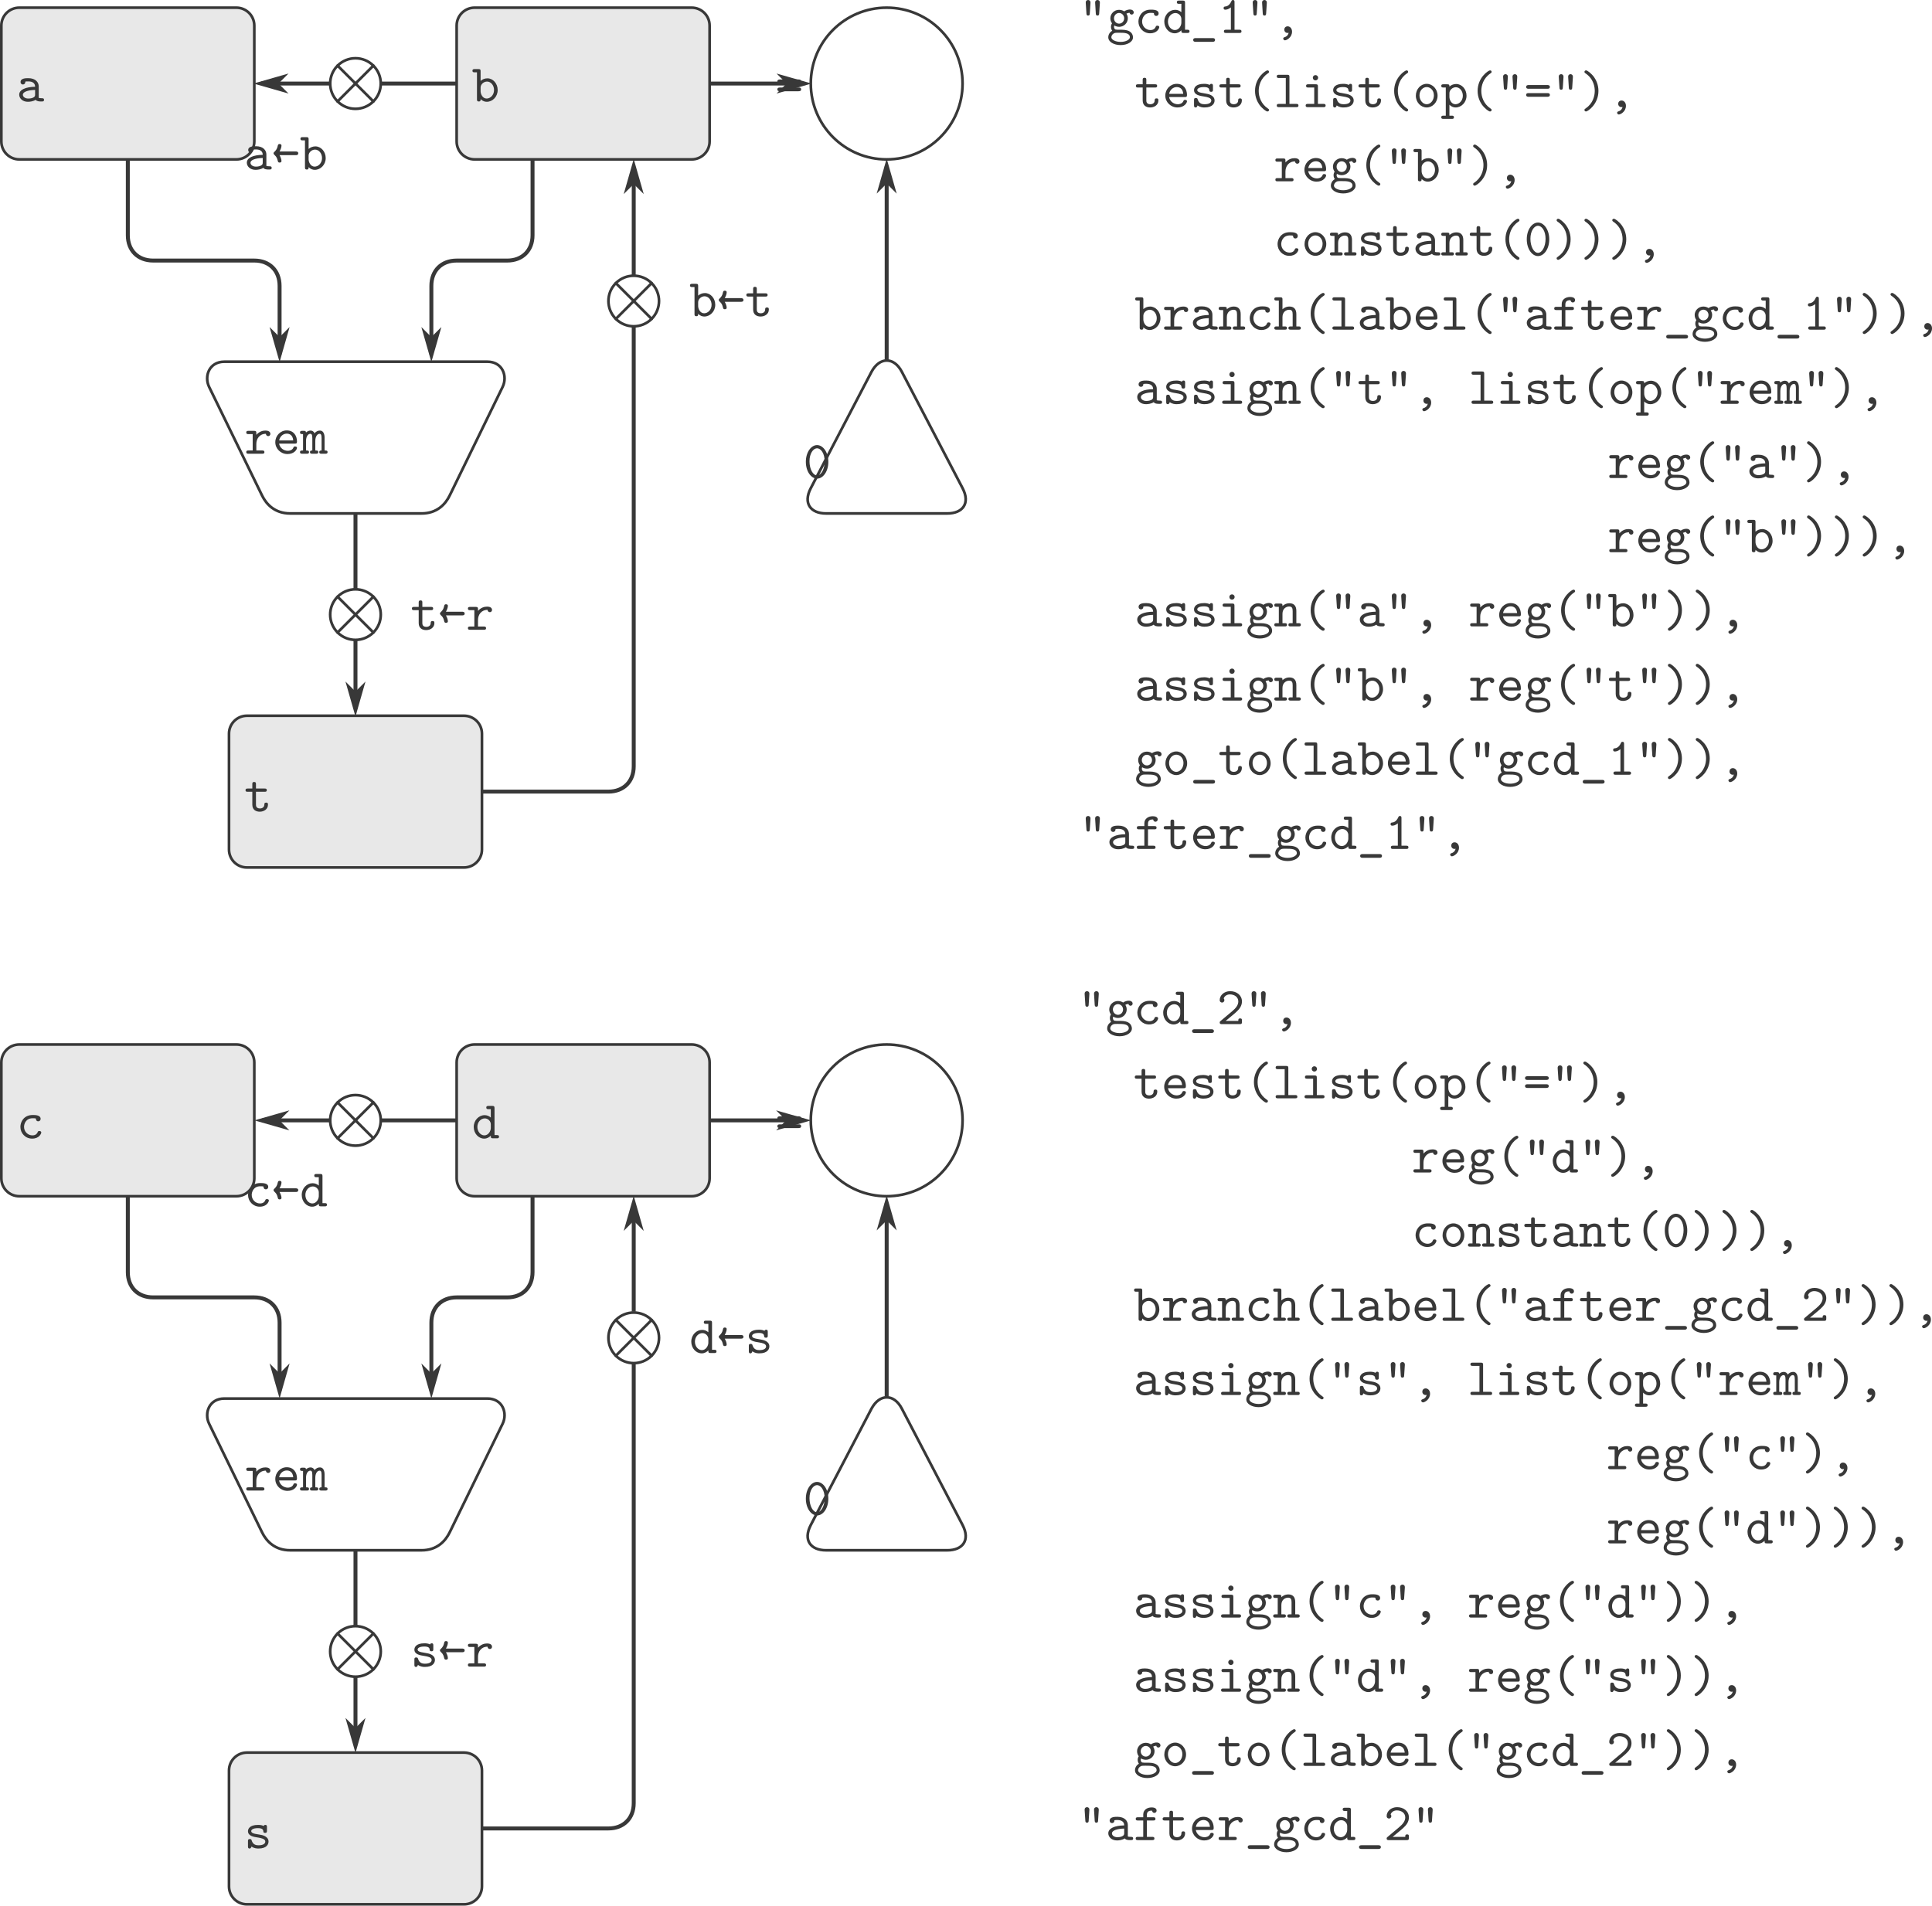
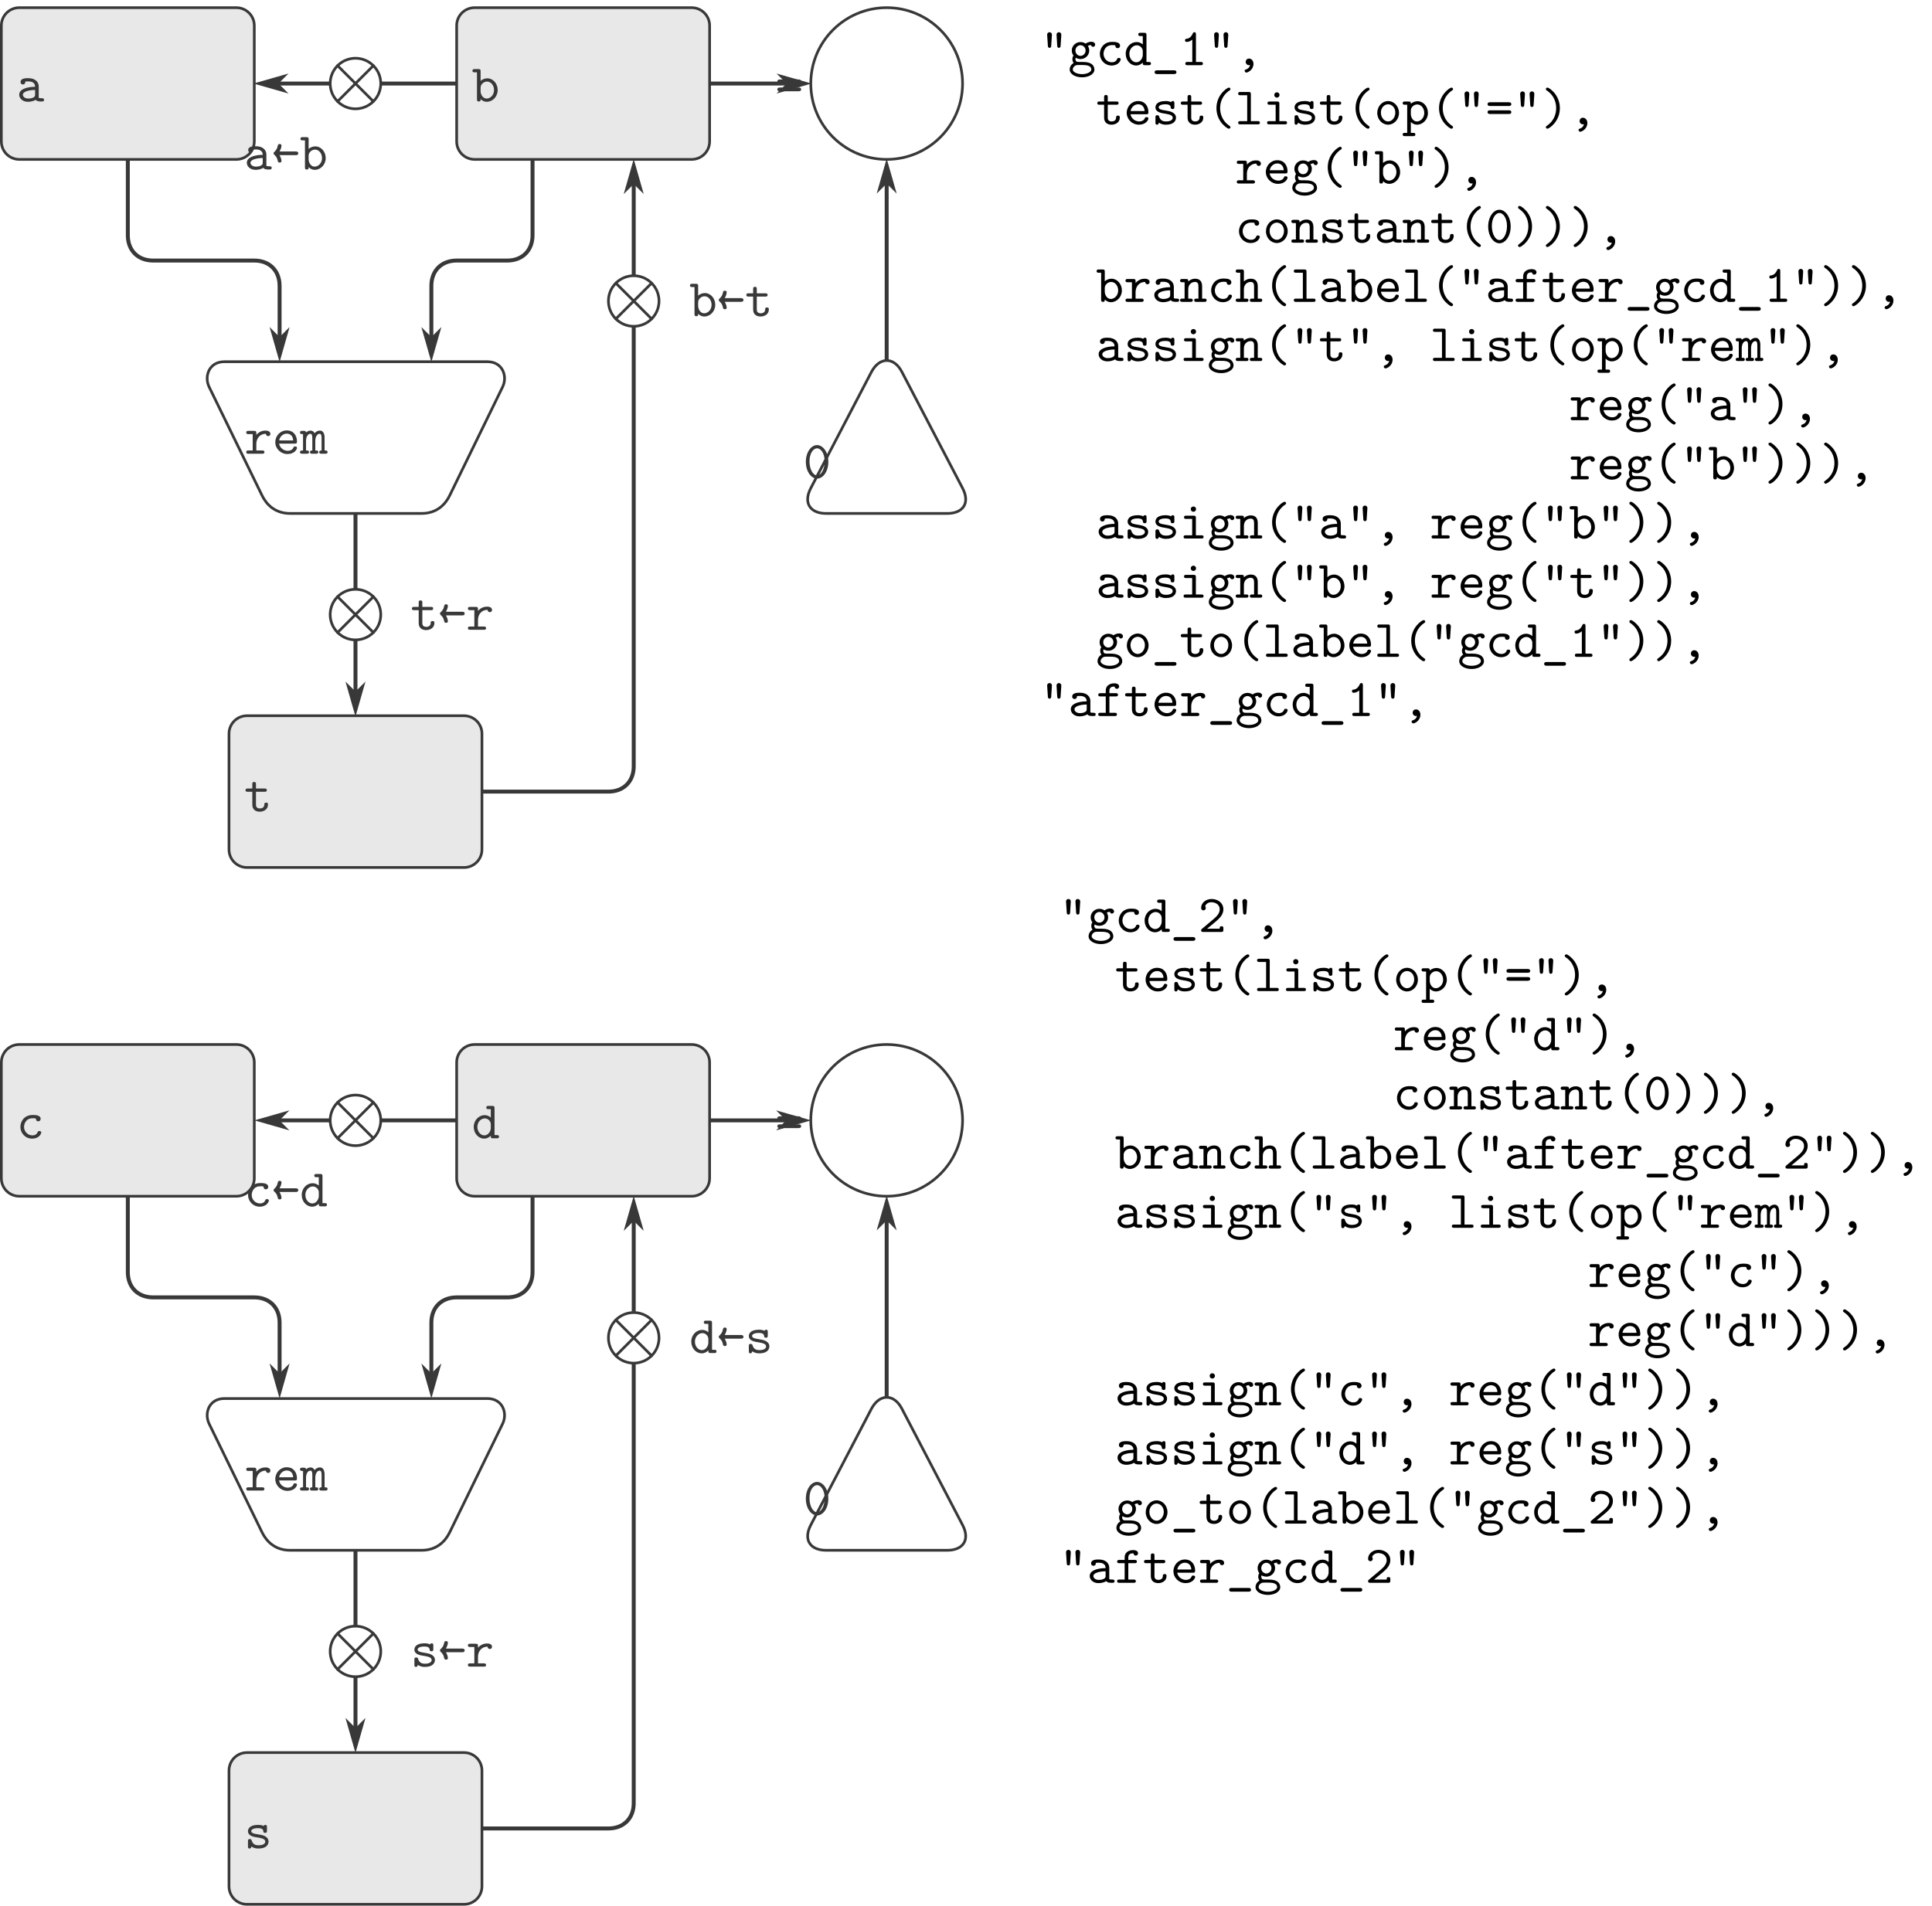
<svg xmlns="http://www.w3.org/2000/svg" preserveAspectRatio="xMinYMin meet" viewBox="0 0 729.063 719.311" id="svg7561" version="1.1" width="729.063" height="719.311">
  <defs id="defs7563">
    <marker refX="0" refY="0" orient="auto" id="Arrow1Mend" style="overflow:visible">
      <path d="M 0,0 5,-5 -12.5,0 5,5 Z" transform="matrix(-0.4,0,0,-0.4,-4,0)" id="path4415" style="fill:#383838;fill-rule:evenodd;stroke:#383838;stroke-width:1pt;marker-start:none" />
    </marker>
    <marker refX="0" refY="0" orient="auto" id="marker7583" style="overflow:visible">
      <path d="M 0,0 5,-5 -12.5,0 5,5 Z" transform="matrix(-0.4,0,0,-0.4,-4,0)" id="path7585" style="fill:#383838;fill-rule:evenodd;stroke:#383838;stroke-width:1pt;marker-start:none" />
    </marker>
    <marker refX="0" refY="0" orient="auto" id="marker7587" style="overflow:visible">
      <path d="M 0,0 5,-5 -12.5,0 5,5 Z" transform="matrix(-0.4,0,0,-0.4,-4,0)" id="path7589" style="fill:#383838;fill-rule:evenodd;stroke:#383838;stroke-width:1pt;marker-start:none" />
    </marker>
    <marker refX="0" refY="0" orient="auto" id="marker7591" style="overflow:visible">
      <path d="M 0,0 5,-5 -12.5,0 5,5 Z" transform="matrix(-0.4,0,0,-0.4,-4,0)" id="path7593" style="fill:#383838;fill-rule:evenodd;stroke:#383838;stroke-width:1pt;marker-start:none" />
    </marker>
    <marker refX="0" refY="0" orient="auto" id="marker7595" style="overflow:visible">
      <path d="M 0,0 5,-5 -12.5,0 5,5 Z" transform="matrix(-0.4,0,0,-0.4,-4,0)" id="path7597" style="fill:#383838;fill-rule:evenodd;stroke:#383838;stroke-width:1pt;marker-start:none" />
    </marker>
    <marker refX="0" refY="0" orient="auto" id="marker7599" style="overflow:visible">
      <path d="M 0,0 5,-5 -12.5,0 5,5 Z" transform="matrix(-0.4,0,0,-0.4,-4,0)" id="path7601" style="fill:#383838;fill-rule:evenodd;stroke:#383838;stroke-width:1pt;marker-start:none" />
    </marker>
    <marker refX="0" refY="0" orient="auto" id="marker7603" style="overflow:visible">
      <path d="M 0,0 5,-5 -12.5,0 5,5 Z" transform="matrix(-0.4,0,0,-0.4,-4,0)" id="path7605" style="fill:#383838;fill-rule:evenodd;stroke:#383838;stroke-width:1pt;marker-start:none" />
    </marker>
    <marker refX="0" refY="0" orient="auto" id="Arrow1Mend-7" style="overflow:visible">
      <path d="M 0,0 5,-5 -12.5,0 5,5 Z" transform="matrix(-0.4,0,0,-0.4,-4,0)" id="path4415-9" style="fill:#383838;fill-rule:evenodd;stroke:#383838;stroke-width:1pt;marker-start:none" />
    </marker>
    <marker refX="0" refY="0" orient="auto" id="marker7583-7" style="overflow:visible">
      <path d="M 0,0 5,-5 -12.5,0 5,5 Z" transform="matrix(-0.4,0,0,-0.4,-4,0)" id="path7585-6" style="fill:#383838;fill-rule:evenodd;stroke:#383838;stroke-width:1pt;marker-start:none" />
    </marker>
    <marker refX="0" refY="0" orient="auto" id="marker7587-9" style="overflow:visible">
      <path d="M 0,0 5,-5 -12.5,0 5,5 Z" transform="matrix(-0.4,0,0,-0.4,-4,0)" id="path7589-7" style="fill:#383838;fill-rule:evenodd;stroke:#383838;stroke-width:1pt;marker-start:none" />
    </marker>
    <marker refX="0" refY="0" orient="auto" id="marker7591-4" style="overflow:visible">
      <path d="M 0,0 5,-5 -12.5,0 5,5 Z" transform="matrix(-0.4,0,0,-0.4,-4,0)" id="path7593-3" style="fill:#383838;fill-rule:evenodd;stroke:#383838;stroke-width:1pt;marker-start:none" />
    </marker>
    <marker refX="0" refY="0" orient="auto" id="marker7595-2" style="overflow:visible">
      <path d="M 0,0 5,-5 -12.5,0 5,5 Z" transform="matrix(-0.4,0,0,-0.4,-4,0)" id="path7597-4" style="fill:#383838;fill-rule:evenodd;stroke:#383838;stroke-width:1pt;marker-start:none" />
    </marker>
    <marker refX="0" refY="0" orient="auto" id="marker7599-1" style="overflow:visible">
      <path d="M 0,0 5,-5 -12.5,0 5,5 Z" transform="matrix(-0.4,0,0,-0.4,-4,0)" id="path7601-8" style="fill:#383838;fill-rule:evenodd;stroke:#383838;stroke-width:1pt;marker-start:none" />
    </marker>
    <marker refX="0" refY="0" orient="auto" id="marker7603-3" style="overflow:visible">
      <path d="M 0,0 5,-5 -12.5,0 5,5 Z" transform="matrix(-0.4,0,0,-0.4,-4,0)" id="path7605-7" style="fill:#383838;fill-rule:evenodd;stroke:#383838;stroke-width:1pt;marker-start:none" />
    </marker>
  </defs>
  <g transform="translate(-64.73425,-98.02152)" id="layer1" style="display:inline">
    <path d="m 192.128,136.302 13.499,-13.499" id="path4116" style="fill:none;stroke:#383838;stroke-width:1.015;stroke-linecap:round;stroke-linejoin:round;stroke-miterlimit:4;stroke-dasharray:none;stroke-opacity:1" />
    <path d="M 205.628,136.302 192.128,122.803" id="path4118" style="fill:none;stroke:#383838;stroke-width:1.015;stroke-linecap:round;stroke-linejoin:round;stroke-miterlimit:4;stroke-dasharray:none;stroke-opacity:1" />
    <path d="m 210,87.362 a 5,5 0 1 1 -10,0 5,5 0 1 1 10,0 z" transform="matrix(-1.349931,-1.349931,1.349931,-1.349931,357.6808,524.2211)" id="path4086-0" style="fill:none;stroke:#383838;stroke-width:0.531;stroke-linecap:round;stroke-linejoin:round;stroke-miterlimit:4;stroke-dasharray:none;stroke-dashoffset:0;stroke-opacity:1" />
    <path d="m 297.128,204.894 13.499,13.499" id="path4116-8" style="fill:none;stroke:#383838;stroke-width:1.015;stroke-linecap:round;stroke-linejoin:round;stroke-miterlimit:4;stroke-dasharray:none;stroke-opacity:1" />
    <path d="M 297.128,218.393 310.627,204.894" id="path4118-6" style="fill:none;stroke:#383838;stroke-width:1.015;stroke-linecap:round;stroke-linejoin:round;stroke-miterlimit:4;stroke-dasharray:none;stroke-opacity:1" />
    <path d="m 210,87.362 a 5,5 0 1 1 -10,0 5,5 0 1 1 10,0 z" transform="matrix(1.349931,-1.349931,1.349931,1.349931,-90.79083,370.4462)" id="path4086-0-9" style="fill:none;stroke:#383838;stroke-width:0.531;stroke-linecap:round;stroke-linejoin:round;stroke-miterlimit:4;stroke-dasharray:none;stroke-dashoffset:0;stroke-opacity:1" />
    <path d="m 192.128,336.757 13.499,-13.499" id="path4116-0" style="fill:none;stroke:#383838;stroke-width:1.015;stroke-linecap:round;stroke-linejoin:round;stroke-miterlimit:4;stroke-dasharray:none;stroke-opacity:1" />
    <path d="M 205.628,336.757 192.128,323.257" id="path4118-3" style="fill:none;stroke:#383838;stroke-width:1.015;stroke-linecap:round;stroke-linejoin:round;stroke-miterlimit:4;stroke-dasharray:none;stroke-opacity:1" />
    <path d="m 210,87.362 a 5,5 0 1 1 -10,0 5,5 0 1 1 10,0 z" transform="matrix(-1.349931,-1.349931,1.349931,-1.349931,357.6808,724.6756)" id="path4086-0-97" style="fill:none;stroke:#383838;stroke-width:0.531;stroke-linecap:round;stroke-linejoin:round;stroke-miterlimit:4;stroke-dasharray:none;stroke-dashoffset:0;stroke-opacity:1" />
    <path d="M 189.332,129.552 H 163.321" id="path8845-6-0-7-0-4" style="fill:none;stroke:#383838;stroke-width:1.488;stroke-linecap:butt;stroke-linejoin:round;stroke-miterlimit:4;stroke-dasharray:none;stroke-opacity:1;marker-end:url(#Arrow1Mend)" />
    <path d="m 208.423,129.552 h 28.636" id="path4298" style="fill:none;stroke:#383838;stroke-width:1.488;stroke-linecap:butt;stroke-linejoin:round;stroke-miterlimit:4;stroke-dasharray:none;stroke-opacity:1" />
    <path d="M 303.878,201.927 V 160.984" id="path8845-6-0-7-0-4-7" style="fill:none;stroke:#383838;stroke-width:1.488;stroke-linecap:butt;stroke-linejoin:round;stroke-miterlimit:4;stroke-dasharray:none;stroke-opacity:1;marker-end:url(#Arrow1Mend)" />
    <path d="m 198.878,291.825 v 28.636" id="path4298-8" style="fill:none;stroke:#383838;stroke-width:1.488;stroke-linecap:butt;stroke-linejoin:round;stroke-miterlimit:4;stroke-dasharray:none;stroke-opacity:1" />
    <path d="m 198.878,339.552 v 26.011" id="path8845-6-0-7-0-4-7-6" style="fill:none;stroke:#383838;stroke-width:1.488;stroke-linecap:butt;stroke-linejoin:round;stroke-miterlimit:4;stroke-dasharray:none;stroke-opacity:1;marker-end:url(#Arrow1Mend)" />
    <path d="M 303.878,221.359 V 387.28 c 0,5.727 -3.818,9.545 -9.545,9.545 l -51.886,7e-5" id="path8845-1-4-88" style="fill:none;stroke:#383838;stroke-width:1.488;stroke-linecap:butt;stroke-linejoin:round;stroke-miterlimit:4;stroke-dasharray:none;stroke-opacity:1;marker-end:none" />
    <path d="m 112.969,158.189 v 28.636 c 0,5.727 3.818,9.545 9.545,9.545 h 38.182 c 5.727,0 9.545,3.818 9.545,9.545 v 25.841" id="path8845-1-0" style="fill:none;stroke:#383838;stroke-width:1.488;stroke-linecap:butt;stroke-linejoin:round;stroke-miterlimit:4;stroke-dasharray:none;stroke-opacity:1;marker-end:url(#Arrow1Mend)" />
    <path d="m 265.696,158.189 v 28.636 c 0,5.727 -3.818,9.545 -9.545,9.545 h -19.091 c -5.727,0 -9.545,3.818 -9.545,9.545 v 25.841" id="path8845-1-0-3" style="fill:none;stroke:#383838;stroke-width:1.488;stroke-linecap:butt;stroke-linejoin:round;stroke-miterlimit:4;stroke-dasharray:none;stroke-opacity:1;marker-end:url(#Arrow1Mend)" />
    <path d="m 332.514,129.552 h 35.557" id="path8845-6-0-7-0-4-7-9" style="fill:none;stroke:#383838;stroke-width:1.488;stroke-linecap:butt;stroke-linejoin:round;stroke-miterlimit:4;stroke-dasharray:none;stroke-opacity:1;marker-end:url(#Arrow1Mend)" />
    <path d="m 149.39,234.552 h 99.273 c 5.727,0 7.709,5.48 5.727,9.545 l -19.963,40.963 c -1.642,3.369 -4.855,6.764 -10.583,6.764 h -49.636 c -5.727,0 -8.941,-3.396 -10.583,-6.764 l -19.963,-40.963 c -1.981,-4.066 0,-9.545 5.727,-9.545 z" id="rect6788-7-2-7-4-3-4-8" style="display:inline;fill:none;stroke:#383838;stroke-width:1.015;stroke-linecap:round;stroke-linejoin:round;stroke-miterlimit:4;stroke-dasharray:none;stroke-dashoffset:0;stroke-opacity:1" />
  </g>
  <g transform="translate(-64.73425,-98.02152)" id="layer5" style="display:inline">
-     <text x="471.878" y="110.462" id="text8128" xml:space="preserve" style="font-style:normal;font-variant:normal;font-weight:normal;font-stretch:normal;font-size:20px;line-height:140%;font-family:'Latin Modern Mono';-inkscape-font-specification:'Latin Modern Mono, Normal';font-variant-ligatures:normal;font-variant-caps:normal;font-variant-numeric:normal;font-feature-settings:normal;text-align:start;letter-spacing:0px;word-spacing:0px;writing-mode:lr-tb;text-anchor:start;fill:#383838;fill-opacity:1;stroke:none">
-       <tspan id="tspan210" x="471.878" y="110.462">"gcd_1",</tspan>
-       <tspan id="tspan212" x="471.878" y="138.462">  test(list(op("="),</tspan>
-       <tspan id="tspan214" x="471.878" y="166.462">       reg("b"),</tspan>
-       <tspan id="tspan216" x="471.878" y="194.462">       constant(0))),</tspan>
-       <tspan id="tspan218" x="471.878" y="222.462">  branch(label("after_gcd_1")),</tspan>
-       <tspan id="tspan220" x="471.878" y="250.462">  assign("t", list(op("rem"),</tspan>
-       <tspan id="tspan222" x="471.878" y="278.462">                   reg("a"),</tspan>
-       <tspan id="tspan224" x="471.878" y="306.462">                   reg("b"))),</tspan>
-       <tspan id="tspan226" x="471.878" y="334.462">  assign("a", reg("b")),</tspan>
-       <tspan id="tspan228" x="471.878" y="362.462">  assign("b", reg("t")),</tspan>
-       <tspan id="tspan230" x="471.878" y="390.462">  go_to(label("gcd_1")),</tspan>
-       <tspan id="tspan232" x="471.878" y="418.462">"after_gcd_1",</tspan>
-       <tspan x="471.878" y="446.462" id="tspan1050" />
-       <tspan id="tspan236" x="471.878" y="474.462" />
-     </text>
    <g transform="matrix(1.90909,0,0,1.90909,-49.30383,0.95193)" id="g3125" style="stroke-width:0.531;stroke-miterlimit:4;stroke-dasharray:none">
      <rect width="50" height="30" rx="3.543" ry="3.543" x="60" y="52.362" id="rect6788-7-2-7-4-3" style="display:inline;fill:#e8e8e8;fill-opacity:1;stroke:#383838;stroke-width:0.531;stroke-linecap:round;stroke-linejoin:round;stroke-miterlimit:4;stroke-dasharray:none;stroke-dashoffset:0;stroke-opacity:1" />
      <text x="85" y="70.911" id="text6689-7-1" xml:space="preserve" style="font-style:normal;font-variant:normal;font-weight:normal;font-stretch:normal;font-size:10.477px;line-height:125%;font-family:'Latin Modern Mono';-inkscape-font-specification:Sans;text-align:center;letter-spacing:0px;word-spacing:0px;text-anchor:middle;display:inline;fill:#383838;fill-opacity:1;stroke:none">
        <tspan x="85" y="70.911" id="tspan6691-7-5">a</tspan>
      </text>
    </g>
    <g transform="matrix(1.90909,0,0,1.90909,-77.94018,0.95193)" id="g3131" style="stroke-width:0.531;stroke-miterlimit:4;stroke-dasharray:none">
      <rect width="50" height="30" rx="3.543" ry="3.543" x="165" y="52.362" id="rect6788-7-2-7-4-3-6" style="display:inline;fill:#e8e8e8;fill-opacity:1;stroke:#383838;stroke-width:0.531;stroke-linecap:round;stroke-linejoin:round;stroke-miterlimit:4;stroke-dasharray:none;stroke-dashoffset:0;stroke-opacity:1" />
      <text x="190" y="70.911" id="text6689-7-1-5" xml:space="preserve" style="font-style:normal;font-variant:normal;font-weight:normal;font-stretch:normal;font-size:10.477px;line-height:125%;font-family:'Latin Modern Mono';-inkscape-font-specification:Sans;text-align:center;letter-spacing:0px;word-spacing:0px;text-anchor:middle;display:inline;fill:#383838;fill-opacity:1;stroke:none">
        <tspan x="190" y="70.911" id="tspan6691-7-5-7">b</tspan>
      </text>
    </g>
    <g transform="matrix(1.90909,0,0,1.90909,-54.17878,-37.22988)" id="g3507" style="stroke-width:0.531;stroke-miterlimit:4;stroke-dasharray:none">
      <rect width="50" height="30" rx="3.543" ry="3.543" x="107.554" y="212.362" id="rect6788-7-2-7-4-3-4" style="display:inline;fill:#e8e8e8;fill-opacity:1;stroke:#383838;stroke-width:0.531;stroke-linecap:round;stroke-linejoin:round;stroke-miterlimit:4;stroke-dasharray:none;stroke-dashoffset:0;stroke-opacity:1" />
      <text x="132.554" y="231.268" id="text6689-7-1-3" xml:space="preserve" style="font-style:normal;font-variant:normal;font-weight:normal;font-stretch:normal;font-size:10.477px;line-height:125%;font-family:'Latin Modern Mono';-inkscape-font-specification:Sans;text-align:center;letter-spacing:0px;word-spacing:0px;text-anchor:middle;display:inline;fill:#383838;fill-opacity:1;stroke:none">
        <tspan x="132.554" y="231.268" id="tspan6691-7-5-6">t</tspan>
      </text>
    </g>
    <text x="199.026" y="269.281" id="text6689-7-1-3-1" xml:space="preserve" style="font-style:normal;font-variant:normal;font-weight:normal;font-stretch:normal;font-size:20px;line-height:125%;font-family:'Latin Modern Mono';-inkscape-font-specification:Sans;text-align:center;letter-spacing:0px;word-spacing:0px;text-anchor:middle;display:inline;fill:#383838;fill-opacity:1;stroke:none">
      <tspan x="199.026" y="269.281" id="tspan6691-7-5-6-0">rem</tspan>
    </text>
    <text x="198.878" y="162.007" id="text4630" xml:space="preserve" style="font-style:normal;font-variant:normal;font-weight:normal;font-stretch:normal;font-size:20px;line-height:125%;font-family:'Latin Modern Mono';-inkscape-font-specification:'Latin Modern Mono';text-align:center;letter-spacing:0px;word-spacing:0px;text-anchor:middle;display:inline;fill:#383838;fill-opacity:1;stroke:none">
      <tspan x="198.878" y="162.007" dx="0 3.818 3.818" id="tspan4632">a←b</tspan>
    </text>
    <text x="219.673" y="335.734" id="text4634" xml:space="preserve" style="font-style:normal;font-variant:normal;font-weight:normal;font-stretch:normal;font-size:20px;line-height:125%;font-family:'Latin Modern Mono';-inkscape-font-specification:'Latin Modern Mono';text-align:start;letter-spacing:0px;word-spacing:0px;text-anchor:start;display:inline;fill:#383838;fill-opacity:1;stroke:none">
      <tspan x="219.673" y="335.734" dx="0 3.818 3.818" id="tspan4636">t←r</tspan>
    </text>
    <text x="324.878" y="217.371" id="text4638" xml:space="preserve" style="font-style:normal;font-variant:normal;font-weight:normal;font-stretch:normal;font-size:20px;line-height:125%;font-family:'Latin Modern Mono';-inkscape-font-specification:'Latin Modern Mono';text-align:start;letter-spacing:0px;word-spacing:0px;text-anchor:start;display:inline;fill:#383838;fill-opacity:1;stroke:none">
      <tspan x="324.878" y="217.371" dx="0 3.818 3.818" id="tspan4640">b←t</tspan>
    </text>
    <path d="M 399.332,233.666 V 160.814" id="path8845-6-0-7-0" style="display:inline;fill:none;stroke:#383838;stroke-width:1.488;stroke-linecap:butt;stroke-linejoin:round;stroke-miterlimit:4;stroke-dasharray:none;stroke-opacity:1;marker-end:url(#Arrow1Mend)" />
    <path d="m 376.423,291.825 h 45.818 c 5.727,0 8.74,-3.771 5.727,-9.545 l -22.909,-43.909 c -2.994,-5.727 -8.42,-5.667 -11.455,0 l -22.909,43.909 c -3.013,5.775 0,9.545 5.727,9.545 z" id="rect6788-7-2-7-4-3-4-8-3" style="display:inline;fill:none;stroke:#383838;stroke-width:1.015;stroke-linecap:round;stroke-linejoin:round;stroke-miterlimit:4;stroke-dasharray:none;stroke-dashoffset:0;stroke-opacity:1" />
    <text x="399.332" y="278.461" id="text4051" xml:space="preserve" style="font-style:normal;font-variant:normal;font-weight:normal;font-stretch:normal;font-size:20px;line-height:125%;font-family:'Latin Modern Mono';-inkscape-font-specification:'Latin Modern Mono';text-align:center;letter-spacing:0px;word-spacing:0px;text-anchor:middle;display:inline;fill:#383838;fill-opacity:1;stroke:none">
      <tspan x="399.332" y="278.461" id="tspan4053">0</tspan>
    </text>
    <g transform="matrix(1.90909,0,0,1.90909,-97.03108,0.95193)" id="g3137" style="stroke-width:0.531;stroke-miterlimit:4;stroke-dasharray:none">
      <path d="m 310,72.362 a 15,15 0 1 1 -30,0 15,15 0 1 1 30,0 z" transform="translate(-35,-5)" id="path4082" style="display:inline;fill:none;stroke:#383838;stroke-width:0.531;stroke-linecap:round;stroke-linejoin:round;stroke-miterlimit:4;stroke-dasharray:none;stroke-dashoffset:0;stroke-opacity:1" />
      <text x="260" y="70.934" id="text4171" xml:space="preserve" style="font-style:normal;font-variant:normal;font-weight:normal;font-stretch:normal;font-size:10.477px;line-height:125%;font-family:'Latin Modern Mono';-inkscape-font-specification:'Latin Modern Mono';text-align:center;letter-spacing:0px;word-spacing:0px;text-anchor:middle;display:inline;fill:#383838;fill-opacity:1;stroke:none">
        <tspan x="260" y="70.934" id="tspan4173">=</tspan>
      </text>
    </g>
    <g transform="matrix(-1.349931,-1.349931,1.349931,-1.349931,357.6808,915.5846)" id="g4669-3" style="stroke-width:0.531;stroke-miterlimit:4;stroke-dasharray:none">
      <path d="m 205,82.362 v 10" id="path4116-01" style="fill:none;stroke:#383838;stroke-width:0.531;stroke-linecap:round;stroke-linejoin:round;stroke-miterlimit:4;stroke-dasharray:none;stroke-opacity:1" />
      <path d="m 200,87.362 h 10" id="path4118-67" style="fill:none;stroke:#383838;stroke-width:0.531;stroke-linecap:round;stroke-linejoin:round;stroke-miterlimit:4;stroke-dasharray:none;stroke-opacity:1" />
      <path d="m 210,87.362 a 5,5 0 1 1 -10,0 5,5 0 1 1 10,0 z" id="path4086-0-3" style="fill:none;stroke:#383838;stroke-width:0.531;stroke-linecap:round;stroke-linejoin:round;stroke-miterlimit:4;stroke-dasharray:none;stroke-dashoffset:0;stroke-opacity:1" />
    </g>
    <path d="m 297.128,596.257 13.499,13.499" id="path4116-8-4" style="fill:none;stroke:#383838;stroke-width:1.015;stroke-linecap:round;stroke-linejoin:round;stroke-miterlimit:4;stroke-dasharray:none;stroke-opacity:1" />
    <path d="m 297.128,609.756 13.499,-13.499" id="path4118-6-1" style="fill:none;stroke:#383838;stroke-width:1.015;stroke-linecap:round;stroke-linejoin:round;stroke-miterlimit:4;stroke-dasharray:none;stroke-opacity:1" />
    <path d="m 210,87.362 a 5,5 0 1 1 -10,0 5,5 0 1 1 10,0 z" transform="matrix(1.349931,-1.349931,1.349931,1.349931,-90.79078,761.8097)" id="path4086-0-9-9" style="fill:none;stroke:#383838;stroke-width:0.531;stroke-linecap:round;stroke-linejoin:round;stroke-miterlimit:4;stroke-dasharray:none;stroke-dashoffset:0;stroke-opacity:1" />
    <path d="m 192.128,728.12 13.499,-13.499" id="path4116-0-3" style="fill:none;stroke:#383838;stroke-width:1.015;stroke-linecap:round;stroke-linejoin:round;stroke-miterlimit:4;stroke-dasharray:none;stroke-opacity:1" />
    <path d="M 205.628,728.12 192.128,714.621" id="path4118-3-1" style="fill:none;stroke:#383838;stroke-width:1.015;stroke-linecap:round;stroke-linejoin:round;stroke-miterlimit:4;stroke-dasharray:none;stroke-opacity:1" />
    <path d="m 210,87.362 a 5,5 0 1 1 -10,0 5,5 0 1 1 10,0 z" transform="matrix(-1.349931,-1.349931,1.349931,-1.349931,357.6808,1116.039)" id="path4086-0-97-1" style="fill:none;stroke:#383838;stroke-width:0.531;stroke-linecap:round;stroke-linejoin:round;stroke-miterlimit:4;stroke-dasharray:none;stroke-dashoffset:0;stroke-opacity:1" />
    <path d="M 189.332,520.916 H 163.662" id="path8845-6-0-7-0-4-6" style="display:inline;fill:none;stroke:#383838;stroke-width:1.488;stroke-linecap:butt;stroke-linejoin:round;stroke-miterlimit:4;stroke-dasharray:none;stroke-opacity:1;marker-end:url(#Arrow1Mend)" />
    <path d="m 208.423,520.916 h 28.636" id="path4298-2" style="display:inline;fill:none;stroke:#383838;stroke-width:1.488;stroke-linecap:butt;stroke-linejoin:round;stroke-miterlimit:4;stroke-dasharray:none;stroke-opacity:1" />
    <path d="M 303.878,593.12 V 552.348" id="path8845-6-0-7-0-4-7-7" style="display:inline;fill:none;stroke:#383838;stroke-width:1.488;stroke-linecap:butt;stroke-linejoin:round;stroke-miterlimit:4;stroke-dasharray:none;stroke-opacity:1;marker-end:url(#Arrow1Mend)" />
    <path d="m 198.878,683.189 v 28.636" id="path4298-8-7" style="display:inline;fill:none;stroke:#383838;stroke-width:1.488;stroke-linecap:butt;stroke-linejoin:round;stroke-miterlimit:4;stroke-dasharray:none;stroke-opacity:1" />
    <path d="m 198.878,730.916 v 25.841" id="path8845-6-0-7-0-4-7-6-0" style="display:inline;fill:none;stroke:#383838;stroke-width:1.488;stroke-linecap:butt;stroke-linejoin:round;stroke-miterlimit:4;stroke-dasharray:none;stroke-opacity:1;marker-end:url(#Arrow1Mend)" />
    <path d="M 303.878,612.893 V 778.643 c 0,5.727 -3.818,9.545 -9.545,9.545 l -51.886,8e-5" id="path8845-1-4-88-3" style="display:inline;fill:none;stroke:#383838;stroke-width:1.488;stroke-linecap:butt;stroke-linejoin:round;stroke-miterlimit:4;stroke-dasharray:none;stroke-opacity:1;marker-end:none" />
    <path d="m 112.969,549.552 v 28.636 c 0,5.727 3.818,9.545 9.545,9.545 h 38.182 c 5.727,0 9.545,3.818 9.545,9.545 v 25.67" id="path8845-1-0-0" style="display:inline;fill:none;stroke:#383838;stroke-width:1.488;stroke-linecap:butt;stroke-linejoin:round;stroke-miterlimit:4;stroke-dasharray:none;stroke-opacity:1;marker-end:url(#Arrow1Mend)" />
    <path d="m 265.696,549.552 v 28.636 c 0,5.727 -3.818,9.545 -9.545,9.545 h -19.091 c -5.727,0 -9.545,3.818 -9.545,9.545 v 25.67" id="path8845-1-0-3-2" style="display:inline;fill:none;stroke:#383838;stroke-width:1.488;stroke-linecap:butt;stroke-linejoin:round;stroke-miterlimit:4;stroke-dasharray:none;stroke-opacity:1;marker-end:url(#Arrow1Mend)" />
    <path d="m 332.514,520.916 h 35.386" id="path8845-6-0-7-0-4-7-9-7" style="display:inline;fill:none;stroke:#383838;stroke-width:1.488;stroke-linecap:butt;stroke-linejoin:round;stroke-miterlimit:4;stroke-dasharray:none;stroke-opacity:1;marker-end:url(#Arrow1Mend)" />
    <path d="m 149.39,625.916 h 99.273 c 5.727,0 7.709,5.48 5.727,9.545 l -19.963,40.963 c -1.642,3.369 -4.855,6.764 -10.583,6.764 h -49.636 c -5.727,0 -8.941,-3.396 -10.583,-6.764 l -19.963,-40.963 c -1.981,-4.066 0,-9.545 5.727,-9.545 z" id="rect6788-7-2-7-4-3-4-8-32" style="display:inline;fill:none;stroke:#383838;stroke-width:1.015;stroke-linecap:round;stroke-linejoin:round;stroke-miterlimit:4;stroke-dasharray:none;stroke-dashoffset:0;stroke-opacity:1" />
    <g transform="matrix(1.90909,0,0,1.90909,-545.6673,392.3154)" id="g3161" style="stroke-width:0.531;stroke-miterlimit:4;stroke-dasharray:none">
      <rect width="50" height="30" rx="3.543" ry="3.543" x="320" y="52.362" id="rect6788-7-2-7-4-3-7" style="display:inline;fill:#e8e8e8;fill-opacity:1;stroke:#383838;stroke-width:0.531;stroke-linecap:round;stroke-linejoin:round;stroke-miterlimit:4;stroke-dasharray:none;stroke-dashoffset:0;stroke-opacity:1" />
      <text x="345" y="70.911" id="text6689-7-1-4" xml:space="preserve" style="font-style:normal;font-variant:normal;font-weight:normal;font-stretch:normal;font-size:10.477px;line-height:125%;font-family:'Latin Modern Mono';-inkscape-font-specification:Sans;text-align:center;letter-spacing:0px;word-spacing:0px;text-anchor:middle;display:inline;fill:#383838;fill-opacity:1;stroke:none">
        <tspan x="345" y="70.911" id="tspan6691-7-5-0">c</tspan>
      </text>
    </g>
    <g transform="matrix(1.90909,0,0,1.90909,-574.3036,392.3154)" id="g3167" style="stroke-width:0.531;stroke-miterlimit:4;stroke-dasharray:none">
      <rect width="50" height="30" rx="3.543" ry="3.543" x="425" y="52.362" id="rect6788-7-2-7-4-3-6-3" style="display:inline;fill:#e8e8e8;fill-opacity:1;stroke:#383838;stroke-width:0.531;stroke-linecap:round;stroke-linejoin:round;stroke-miterlimit:4;stroke-dasharray:none;stroke-dashoffset:0;stroke-opacity:1" />
      <text x="450" y="70.911" id="text6689-7-1-5-2" xml:space="preserve" style="font-style:normal;font-variant:normal;font-weight:normal;font-stretch:normal;font-size:10.477px;line-height:125%;font-family:'Latin Modern Mono';-inkscape-font-specification:Sans;text-align:center;letter-spacing:0px;word-spacing:0px;text-anchor:middle;display:inline;fill:#383838;fill-opacity:1;stroke:none">
        <tspan x="450" y="70.911" id="tspan6691-7-5-7-3">d</tspan>
      </text>
    </g>
    <g transform="matrix(1.90909,0,0,1.90909,-464.6332,354.1336)" id="g3512" style="stroke-width:0.531;stroke-miterlimit:4;stroke-dasharray:none">
      <rect width="50" height="30" rx="3.543" ry="3.543" x="322.554" y="212.362" id="rect6788-7-2-7-4-3-4-7" style="display:inline;fill:#e8e8e8;fill-opacity:1;stroke:#383838;stroke-width:0.531;stroke-linecap:round;stroke-linejoin:round;stroke-miterlimit:4;stroke-dasharray:none;stroke-dashoffset:0;stroke-opacity:1" />
      <text x="347.554" y="231.268" id="text6689-7-1-3-5" xml:space="preserve" style="font-style:normal;font-variant:normal;font-weight:normal;font-stretch:normal;font-size:10.477px;line-height:125%;font-family:'Latin Modern Mono';-inkscape-font-specification:Sans;text-align:center;letter-spacing:0px;word-spacing:0px;text-anchor:middle;display:inline;fill:#383838;fill-opacity:1;stroke:none">
        <tspan x="347.554" y="231.268" id="tspan6691-7-5-6-1">s</tspan>
      </text>
    </g>
    <text x="199.026" y="660.645" id="text6689-7-1-3-1-4" xml:space="preserve" style="font-style:normal;font-variant:normal;font-weight:normal;font-stretch:normal;font-size:20px;line-height:125%;font-family:'Latin Modern Mono';-inkscape-font-specification:Sans;text-align:center;letter-spacing:0px;word-spacing:0px;text-anchor:middle;display:inline;fill:#383838;fill-opacity:1;stroke:none">
      <tspan x="199.026" y="660.645" id="tspan6691-7-5-6-0-9">rem</tspan>
    </text>
    <text x="198.878" y="553.37" id="text4630-8" xml:space="preserve" style="font-style:normal;font-variant:normal;font-weight:normal;font-stretch:normal;font-size:20px;line-height:125%;font-family:'Latin Modern Mono';-inkscape-font-specification:'Latin Modern Mono';text-align:center;letter-spacing:0px;word-spacing:0px;text-anchor:middle;display:inline;fill:#383838;fill-opacity:1;stroke:none">
      <tspan x="198.878" y="553.37" dx="0 3.818 3.818" id="tspan4632-7">c←d</tspan>
    </text>
    <text x="219.673" y="727.098" id="text4634-9" xml:space="preserve" style="font-style:normal;font-variant:normal;font-weight:normal;font-stretch:normal;font-size:20px;line-height:125%;font-family:'Latin Modern Mono';-inkscape-font-specification:'Latin Modern Mono';text-align:start;letter-spacing:0px;word-spacing:0px;text-anchor:start;display:inline;fill:#383838;fill-opacity:1;stroke:none">
      <tspan x="219.673" y="727.098" dx="0 3.818 3.818" id="tspan4636-9">s←r</tspan>
    </text>
    <text x="324.878" y="608.734" id="text4638-0" xml:space="preserve" style="font-style:normal;font-variant:normal;font-weight:normal;font-stretch:normal;font-size:20px;line-height:125%;font-family:'Latin Modern Mono';-inkscape-font-specification:'Latin Modern Mono';text-align:start;letter-spacing:0px;word-spacing:0px;text-anchor:start;display:inline;fill:#383838;fill-opacity:1;stroke:none">
      <tspan x="324.878" y="608.734" dx="0 3.818 3.818" id="tspan4640-2">d←s</tspan>
    </text>
    <path d="M 399.332,625.03 V 552.177" id="path8845-6-0-7-0-8" style="display:inline;fill:none;stroke:#383838;stroke-width:1.488;stroke-linecap:butt;stroke-linejoin:round;stroke-miterlimit:4;stroke-dasharray:none;stroke-opacity:1;marker-end:url(#Arrow1Mend)" />
    <path d="m 376.423,683.189 h 45.818 c 5.727,0 8.74,-3.771 5.727,-9.545 l -22.909,-43.909 c -2.994,-5.727 -8.42,-5.667 -11.455,0 l -22.909,43.909 c -3.013,5.775 0,9.545 5.727,9.545 z" id="rect6788-7-2-7-4-3-4-8-3-8" style="display:inline;fill:none;stroke:#383838;stroke-width:1.015;stroke-linecap:round;stroke-linejoin:round;stroke-miterlimit:4;stroke-dasharray:none;stroke-dashoffset:0;stroke-opacity:1" />
    <text x="399.332" y="669.825" id="text4051-6" xml:space="preserve" style="font-style:normal;font-variant:normal;font-weight:normal;font-stretch:normal;font-size:20px;line-height:125%;font-family:'Latin Modern Mono';-inkscape-font-specification:'Latin Modern Mono';text-align:center;letter-spacing:0px;word-spacing:0px;text-anchor:middle;display:inline;fill:#383838;fill-opacity:1;stroke:none">
      <tspan x="399.332" y="669.825" id="tspan4053-0">0</tspan>
    </text>
    <g transform="matrix(1.90909,0,0,1.90909,-593.3945,392.3154)" id="g3173" style="stroke-width:0.531;stroke-miterlimit:4;stroke-dasharray:none">
      <path d="m 310,72.362 a 15,15 0 1 1 -30,0 15,15 0 1 1 30,0 z" transform="translate(225,-5)" id="path4082-4" style="display:inline;fill:none;stroke:#383838;stroke-width:0.531;stroke-linecap:round;stroke-linejoin:round;stroke-miterlimit:4;stroke-dasharray:none;stroke-dashoffset:0;stroke-opacity:1" />
      <text x="520" y="70.934" id="text4171-0" xml:space="preserve" style="font-style:normal;font-variant:normal;font-weight:normal;font-stretch:normal;font-size:10.477px;line-height:125%;font-family:'Latin Modern Mono';-inkscape-font-specification:'Latin Modern Mono';text-align:center;letter-spacing:0px;word-spacing:0px;text-anchor:middle;display:inline;fill:#383838;fill-opacity:1;stroke:none">
        <tspan x="520" y="70.934" id="tspan4173-7">=</tspan>
      </text>
    </g>
+     <text xml:space="preserve" style="font-style:normal;font-variant:normal;font-weight:normal;font-stretch:normal;font-size:20px;line-height:22.333px;font-family:'Latin Modern Mono';-inkscape-font-specification:'Latin Modern Mono';letter-spacing:0px;word-spacing:0px;fill:#000000;fill-opacity:1;stroke:none" x="457.322" y="122.627" id="text1177">
+       <tspan id="tspan1175" x="457.322" y="122.627">"gcd_1",</tspan>
+       <tspan x="457.322" y="144.96" id="tspan1179">  test(list(op("="),</tspan>
+       <tspan x="457.322" y="167.293" id="tspan1181">       reg("b"),</tspan>
+       <tspan x="457.322" y="189.627" id="tspan1183">       constant(0))),</tspan>
+       <tspan x="457.322" y="211.96" id="tspan1185">  branch(label("after_gcd_1")),</tspan>
+       <tspan x="457.322" y="234.293" id="tspan1187">  assign("t", list(op("rem"),</tspan>
+       <tspan x="457.322" y="256.627" id="tspan1189">                   reg("a"),</tspan>
+       <tspan x="457.322" y="278.96" id="tspan1191">                   reg("b"))),</tspan>
+       <tspan x="457.322" y="301.293" id="tspan1193">  assign("a", reg("b")),</tspan>
+       <tspan x="457.322" y="323.627" id="tspan1195">  assign("b", reg("t")),</tspan>
+       <tspan x="457.322" y="345.96" id="tspan1197">  go_to(label("gcd_1")),</tspan>
+       <tspan x="457.322" y="368.293" id="tspan1199">"after_gcd_1",</tspan>
+       <tspan x="457.322" y="390.627" id="tspan1201" />
+       <tspan x="457.322" y="412.96" id="tspan1203" />
+     </text>
  </g>
-   <flowRoot xml:space="preserve" id="flowRoot1054" style="font-style:normal;font-variant:normal;font-weight:normal;font-stretch:normal;font-size:20px;line-height:1.25;font-family:'Latin Modern Mono';-inkscape-font-specification:'Latin Modern Mono, Normal';font-variant-ligatures:normal;font-variant-caps:normal;font-variant-numeric:normal;font-feature-settings:normal;text-align:start;letter-spacing:0px;word-spacing:0px;writing-mode:lr-tb;text-anchor:start;fill:#000000;fill-opacity:1;stroke:none" transform="translate(753.5225,91.19266)">
+   <flowRoot xml:space="preserve" id="flowRoot1054" style="font-style:normal;font-variant:normal;font-weight:normal;font-stretch:normal;font-size:20px;line-height:1.25;font-family:'Latin Modern Mono';-inkscape-font-specification:'Latin Modern Mono, Normal';font-variant-ligatures:normal;font-variant-caps:normal;font-variant-numeric:normal;font-feature-settings:normal;text-align:start;letter-spacing:0px;word-spacing:0px;writing-mode:lr-tb;text-anchor:start;fill:#000000;fill-opacity:1;stroke:none" transform="translate(753.5225,51.19266)">
    <flowRegion id="flowRegion1056" style="font-style:normal;font-variant:normal;font-weight:normal;font-stretch:normal;font-size:20px;font-family:'Latin Modern Mono';-inkscape-font-specification:'Latin Modern Mono, Normal';font-variant-ligatures:normal;font-variant-caps:normal;font-variant-numeric:normal;font-feature-settings:normal;text-align:start;writing-mode:lr-tb;text-anchor:start">
      <rect id="rect1058" width="40.322" height="45.75" x="-326.453" y="252.335" style="font-style:normal;font-variant:normal;font-weight:normal;font-stretch:normal;font-size:20px;font-family:'Latin Modern Mono';-inkscape-font-specification:'Latin Modern Mono, Normal';font-variant-ligatures:normal;font-variant-caps:normal;font-variant-numeric:normal;font-feature-settings:normal;text-align:start;writing-mode:lr-tb;text-anchor:start" />
    </flowRegion>
    <flowPara id="flowPara1060">.</flowPara>
  </flowRoot>
-   <flowRoot transform="translate(753.5225,79.19266)" style="font-style:normal;font-variant:normal;font-weight:normal;font-stretch:normal;font-size:20px;line-height:1.25;font-family:'Latin Modern Mono';-inkscape-font-specification:'Latin Modern Mono, Normal';font-variant-ligatures:normal;font-variant-caps:normal;font-variant-numeric:normal;font-feature-settings:normal;text-align:start;letter-spacing:0px;word-spacing:0px;writing-mode:lr-tb;text-anchor:start;fill:#000000;fill-opacity:1;stroke:none" id="flowRoot1061" xml:space="preserve">
+   <flowRoot transform="translate(753.5225,39.19266)" style="font-style:normal;font-variant:normal;font-weight:normal;font-stretch:normal;font-size:20px;line-height:1.25;font-family:'Latin Modern Mono';-inkscape-font-specification:'Latin Modern Mono, Normal';font-variant-ligatures:normal;font-variant-caps:normal;font-variant-numeric:normal;font-feature-settings:normal;text-align:start;letter-spacing:0px;word-spacing:0px;writing-mode:lr-tb;text-anchor:start;fill:#000000;fill-opacity:1;stroke:none" id="flowRoot1061" xml:space="preserve">
    <flowRegion style="font-style:normal;font-variant:normal;font-weight:normal;font-stretch:normal;font-size:20px;font-family:'Latin Modern Mono';-inkscape-font-specification:'Latin Modern Mono, Normal';font-variant-ligatures:normal;font-variant-caps:normal;font-variant-numeric:normal;font-feature-settings:normal;text-align:start;writing-mode:lr-tb;text-anchor:start" id="flowRegion1057">
      <rect style="font-style:normal;font-variant:normal;font-weight:normal;font-stretch:normal;font-size:20px;font-family:'Latin Modern Mono';-inkscape-font-specification:'Latin Modern Mono, Normal';font-variant-ligatures:normal;font-variant-caps:normal;font-variant-numeric:normal;font-feature-settings:normal;text-align:start;writing-mode:lr-tb;text-anchor:start" y="252.335" x="-326.453" height="45.75" width="40.322" id="rect1055" />
    </flowRegion>
    <flowPara id="flowPara1059">.</flowPara>
  </flowRoot>
-   <flowRoot xml:space="preserve" id="flowRoot1153" style="font-style:normal;font-variant:normal;font-weight:normal;font-stretch:normal;font-size:20px;line-height:1.25;font-family:'Latin Modern Mono';-inkscape-font-specification:'Latin Modern Mono, Normal';font-variant-ligatures:normal;font-variant-caps:normal;font-variant-numeric:normal;font-feature-settings:normal;text-align:start;letter-spacing:0px;word-spacing:0px;writing-mode:lr-tb;text-anchor:start;fill:#000000;fill-opacity:1;stroke:none" transform="translate(753.5225,67.19266)">
+   <flowRoot xml:space="preserve" id="flowRoot1153" style="font-style:normal;font-variant:normal;font-weight:normal;font-stretch:normal;font-size:20px;line-height:1.25;font-family:'Latin Modern Mono';-inkscape-font-specification:'Latin Modern Mono, Normal';font-variant-ligatures:normal;font-variant-caps:normal;font-variant-numeric:normal;font-feature-settings:normal;text-align:start;letter-spacing:0px;word-spacing:0px;writing-mode:lr-tb;text-anchor:start;fill:#000000;fill-opacity:1;stroke:none" transform="translate(753.5225,27.19266)">
    <flowRegion id="flowRegion1149" style="font-style:normal;font-variant:normal;font-weight:normal;font-stretch:normal;font-size:20px;font-family:'Latin Modern Mono';-inkscape-font-specification:'Latin Modern Mono, Normal';font-variant-ligatures:normal;font-variant-caps:normal;font-variant-numeric:normal;font-feature-settings:normal;text-align:start;writing-mode:lr-tb;text-anchor:start">
      <rect id="rect1147" width="40.322" height="45.75" x="-326.453" y="252.335" style="font-style:normal;font-variant:normal;font-weight:normal;font-stretch:normal;font-size:20px;font-family:'Latin Modern Mono';-inkscape-font-specification:'Latin Modern Mono, Normal';font-variant-ligatures:normal;font-variant-caps:normal;font-variant-numeric:normal;font-feature-settings:normal;text-align:start;writing-mode:lr-tb;text-anchor:start" />
    </flowRegion>
    <flowPara id="flowPara1151">.</flowPara>
  </flowRoot>
-   <text x="406.728" y="386.566" id="text8257" xml:space="preserve" style="font-style:normal;font-variant:normal;font-weight:normal;font-stretch:normal;font-size:20px;line-height:140%;font-family:'Latin Modern Mono';-inkscape-font-specification:'Latin Modern Mono, Normal';font-variant-ligatures:normal;font-variant-caps:normal;font-variant-numeric:normal;font-feature-settings:normal;text-align:start;letter-spacing:0px;word-spacing:0px;writing-mode:lr-tb;text-anchor:start;display:inline;fill:#383838;fill-opacity:1;stroke:none">
-     <tspan id="tspan238" x="406.728" y="386.566">"gcd_2",</tspan>
-     <tspan id="tspan240" x="406.728" y="414.566">  test(list(op("="),</tspan>
-     <tspan id="tspan242" x="406.728" y="442.566">            reg("d"),</tspan>
-     <tspan id="tspan244" x="406.728" y="470.566">            constant(0))),</tspan>
-     <tspan id="tspan246" x="406.728" y="498.566">  branch(label("after_gcd_2")),</tspan>
-     <tspan id="tspan248" x="406.728" y="526.566">  assign("s", list(op("rem"),</tspan>
-     <tspan id="tspan250" x="406.728" y="554.566">                   reg("c"),</tspan>
-     <tspan id="tspan252" x="406.728" y="582.566">                   reg("d"))),</tspan>
-     <tspan id="tspan254" x="406.728" y="610.566">  assign("c", reg("d")),</tspan>
-     <tspan id="tspan256" x="406.728" y="638.566">  assign("d", reg("s")),</tspan>
-     <tspan id="tspan258" x="406.728" y="666.566">  go_to(label("gcd_2")),</tspan>
-     <tspan id="tspan260" x="406.728" y="694.566">"after_gcd_2"</tspan>
-     <tspan x="406.728" y="722.566" id="tspan1052" />
+   <text xml:space="preserve" style="font-style:normal;font-variant:normal;font-weight:normal;font-stretch:normal;font-size:20px;line-height:22.333px;font-family:'Latin Modern Mono';-inkscape-font-specification:'Latin Modern Mono';letter-spacing:0px;word-spacing:0px;fill:#000000;fill-opacity:1;stroke:none" x="399.716" y="351.773" id="text1147">
+     <tspan id="tspan1145" x="399.716" y="351.773">"gcd_2",</tspan>
+     <tspan x="399.716" y="374.106" id="tspan1149">  test(list(op("="),</tspan>
+     <tspan x="399.716" y="396.44" id="tspan1151">            reg("d"),</tspan>
+     <tspan x="399.716" y="418.773" id="tspan1153">            constant(0))),</tspan>
+     <tspan x="399.716" y="441.106" id="tspan1155">  branch(label("after_gcd_2")),</tspan>
+     <tspan x="399.716" y="463.44" id="tspan1157">  assign("s", list(op("rem"),</tspan>
+     <tspan x="399.716" y="485.773" id="tspan1159">                   reg("c"),</tspan>
+     <tspan x="399.716" y="508.106" id="tspan1161">                   reg("d"))),</tspan>
+     <tspan x="399.716" y="530.44" id="tspan1163">  assign("c", reg("d")),</tspan>
+     <tspan x="399.716" y="552.773" id="tspan1165">  assign("d", reg("s")),</tspan>
+     <tspan x="399.716" y="575.106" id="tspan1167">  go_to(label("gcd_2")),</tspan>
+     <tspan x="399.716" y="597.44" id="tspan1171">"after_gcd_2"</tspan>
  </text>
</svg>
